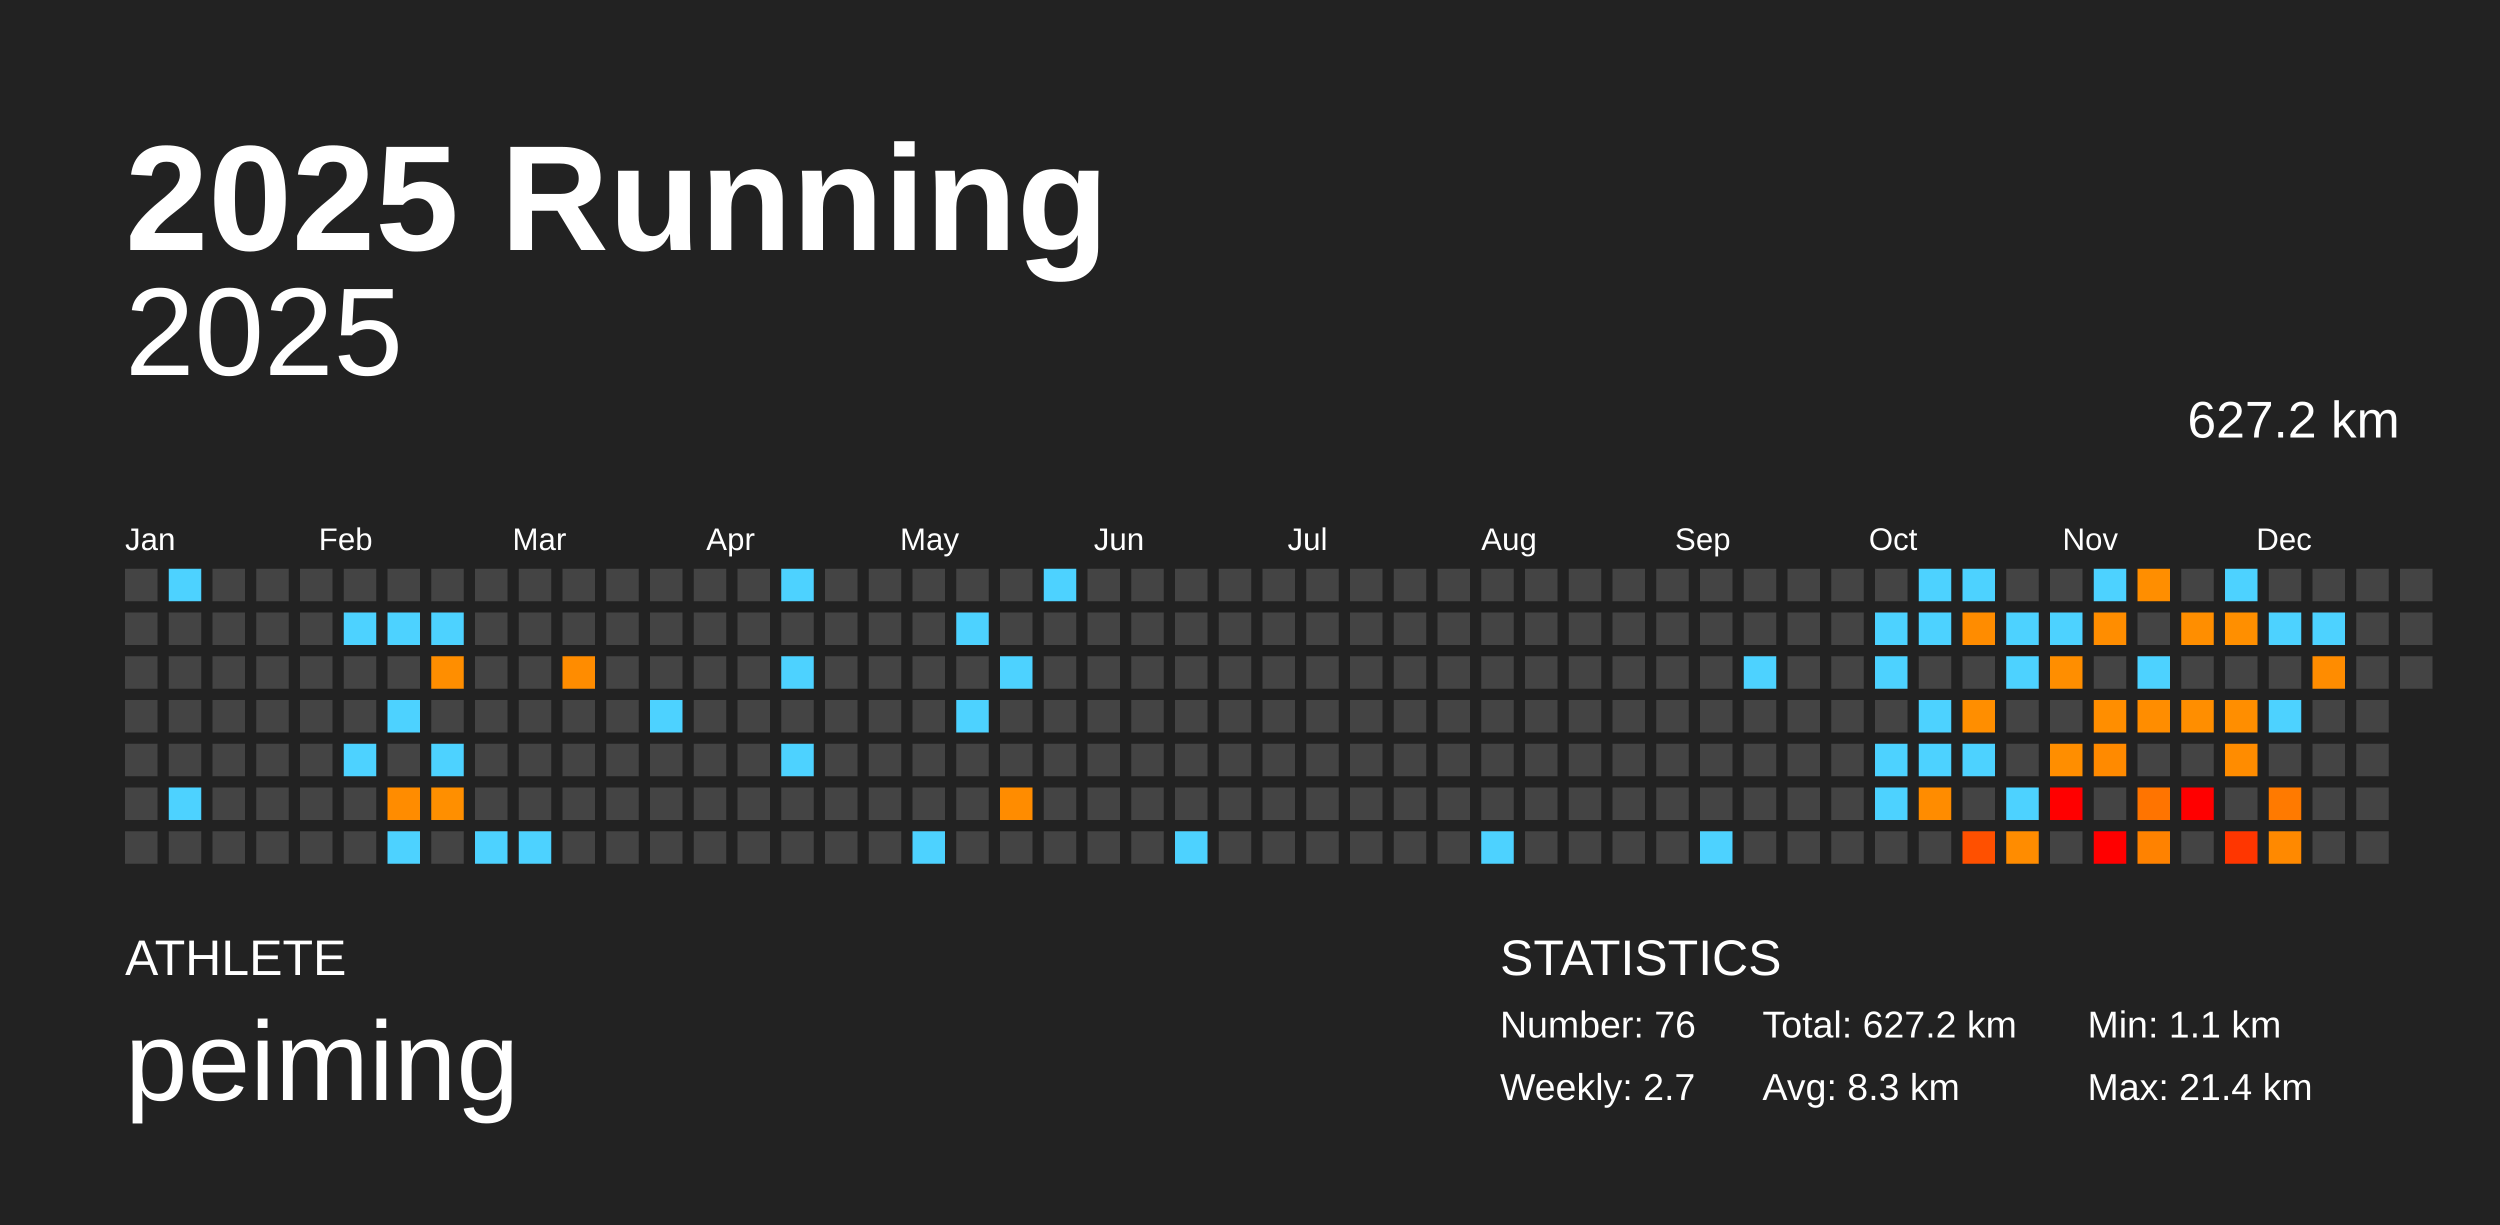
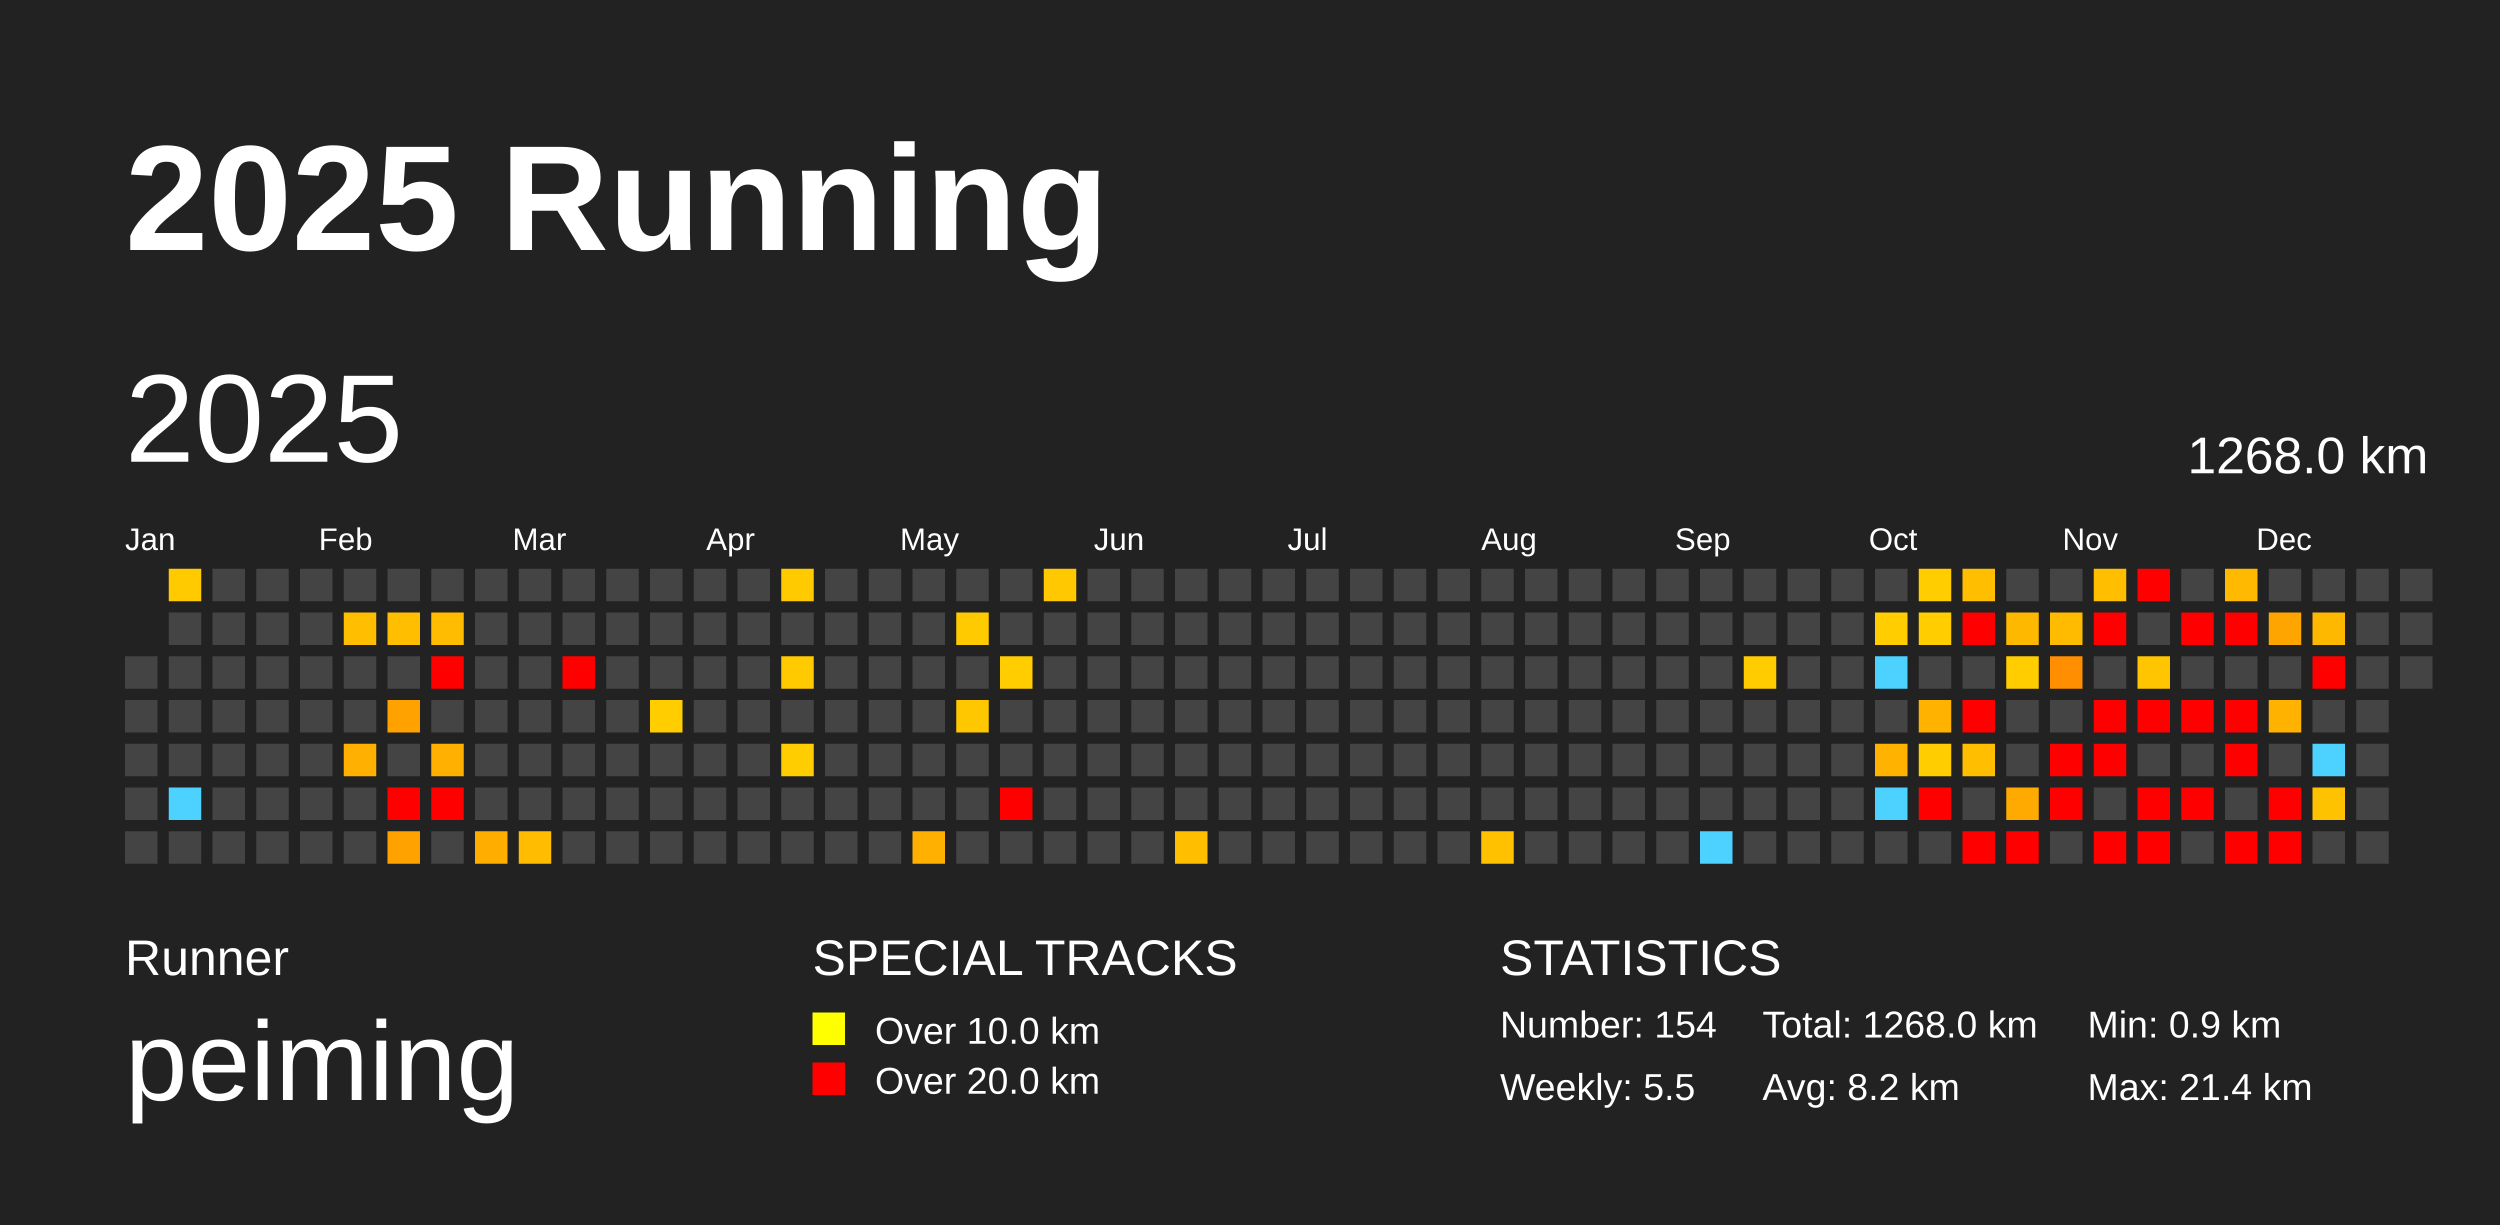
<svg xmlns="http://www.w3.org/2000/svg" baseProfile="full" height="98mm" version="1.1" viewBox="0,0,200,98" width="200mm">
  <defs />
  <rect fill="#222222" height="98" width="200" x="0" y="0" />
  <text fill="#FFFFFF" style="font-size:12px; font-family:Arial; font-weight:bold;" x="10" y="20">2025 Running</text>
-   <text fill="#FFFFFF" style="font-size:4px; font-family:Arial" x="10" y="78">ATHLETE</text>
+   <text fill="#FFFFFF" style="font-size:4px; font-family:Arial" x="10" y="78">Runner</text>
  <text fill="#FFFFFF" style="font-size:9px; font-family:Arial" x="10" y="88">peiming</text>
+   <text fill="#FFFFFF" style="font-size:4px; font-family:Arial" x="65" y="78">SPECIAL TRACKS</text>
+   <rect fill="yellow" height="2.6" width="2.6" x="65" y="81" />
+   <text fill="#FFFFFF" style="font-size:3px; font-family:Arial" x="70" y="83.5">Over 10.0 km</text>
+   <rect fill="red" height="2.6" width="2.6" x="65" y="85" />
+   <text fill="#FFFFFF" style="font-size:3px; font-family:Arial" x="70" y="87.5">Over 20.0 km</text>
  <text fill="#FFFFFF" style="font-size:4px; font-family:Arial" x="120" y="78">STATISTICS</text>
-   <text fill="#FFFFFF" style="font-size:3px; font-family:Arial" x="120" y="83">Number: 76</text>
-   <text fill="#FFFFFF" style="font-size:3px; font-family:Arial" x="120" y="88">Weekly: 2.7</text>
-   <text fill="#FFFFFF" style="font-size:3px; font-family:Arial" x="141" y="83">Total: 627.2 km</text>
-   <text fill="#FFFFFF" style="font-size:3px; font-family:Arial" x="141" y="88">Avg: 8.3 km</text>
-   <text fill="#FFFFFF" style="font-size:3px; font-family:Arial" x="167" y="83">Min: 1.1 km</text>
+   <text fill="#FFFFFF" style="font-size:3px; font-family:Arial" x="120" y="83">Number: 154</text>
+   <text fill="#FFFFFF" style="font-size:3px; font-family:Arial" x="120" y="88">Weekly: 5.5</text>
+   <text fill="#FFFFFF" style="font-size:3px; font-family:Arial" x="141" y="83">Total: 1268.0 km</text>
+   <text fill="#FFFFFF" style="font-size:3px; font-family:Arial" x="141" y="88">Avg: 8.2 km</text>
+   <text fill="#FFFFFF" style="font-size:3px; font-family:Arial" x="167" y="83">Min: 0.9 km</text>
  <text fill="#FFFFFF" style="font-size:3px; font-family:Arial" x="167" y="88">Max: 21.4 km</text>
-   <text alignment-baseline="hanging" fill="#FFFFFF" style="font-size:10.0px; font-family:Arial;" x="10" y="30">2025</text>
-   <text alignment-baseline="hanging" fill="#FFFFFF" style="font-size:4.125px; font-family:Arial;" x="175" y="35">627.2 km</text>
+   <text dominant-baseline="hanging" fill="#FFFFFF" style="font-size:10.0px; font-family:Arial;" x="10" y="30">2025</text>
+   <text dominant-baseline="hanging" fill="#FFFFFF" style="font-size:4.125px; font-family:Arial;" x="175" y="35">1268.0 km</text>
  <text fill="#FFFFFF" style="font-size:2.5px; font-family:Arial" x="10.0" y="44">Jan</text>
  <text fill="#FFFFFF" style="font-size:2.5px; font-family:Arial" x="25.5" y="44">Feb</text>
  <text fill="#FFFFFF" style="font-size:2.5px; font-family:Arial" x="41.0" y="44">Mar</text>
  <text fill="#FFFFFF" style="font-size:2.5px; font-family:Arial" x="56.5" y="44">Apr</text>
  <text fill="#FFFFFF" style="font-size:2.5px; font-family:Arial" x="72.0" y="44">May</text>
  <text fill="#FFFFFF" style="font-size:2.5px; font-family:Arial" x="87.5" y="44">Jun</text>
  <text fill="#FFFFFF" style="font-size:2.5px; font-family:Arial" x="103.0" y="44">Jul</text>
  <text fill="#FFFFFF" style="font-size:2.5px; font-family:Arial" x="118.5" y="44">Aug</text>
  <text fill="#FFFFFF" style="font-size:2.5px; font-family:Arial" x="134.0" y="44">Sep</text>
  <text fill="#FFFFFF" style="font-size:2.5px; font-family:Arial" x="149.5" y="44">Oct</text>
  <text fill="#FFFFFF" style="font-size:2.5px; font-family:Arial" x="165.0" y="44">Nov</text>
  <text fill="#FFFFFF" style="font-size:2.5px; font-family:Arial" x="180.5" y="44">Dec</text>
-   <rect fill="#444444" height="2.6" width="2.6" x="10.0" y="45.5" />
-   <rect fill="#444444" height="2.6" width="2.6" x="10.0" y="49.0" />
  <rect fill="#444444" height="2.6" width="2.6" x="10.0" y="52.5" />
  <rect fill="#444444" height="2.6" width="2.6" x="10.0" y="56.0" />
  <rect fill="#444444" height="2.6" width="2.6" x="10.0" y="59.5" />
  <rect fill="#444444" height="2.6" width="2.6" x="10.0" y="63.0" />
  <rect fill="#444444" height="2.6" width="2.6" x="10.0" y="66.5" />
-   <rect fill="#4dd2ff" height="2.6" width="2.6" x="13.5" y="45.5" />
+   <rect fill="#ffcb00" height="2.6" width="2.6" x="13.5" y="45.5" />
  <rect fill="#444444" height="2.6" width="2.6" x="13.5" y="49.0" />
  <rect fill="#444444" height="2.6" width="2.6" x="13.5" y="52.5" />
  <rect fill="#444444" height="2.6" width="2.6" x="13.5" y="56.0" />
  <rect fill="#444444" height="2.6" width="2.6" x="13.5" y="59.5" />
  <rect fill="#4dd2ff" height="2.6" width="2.6" x="13.5" y="63.0" />
  <rect fill="#444444" height="2.6" width="2.6" x="13.5" y="66.5" />
  <rect fill="#444444" height="2.6" width="2.6" x="17.0" y="45.5" />
  <rect fill="#444444" height="2.6" width="2.6" x="17.0" y="49.0" />
  <rect fill="#444444" height="2.6" width="2.6" x="17.0" y="52.5" />
  <rect fill="#444444" height="2.6" width="2.6" x="17.0" y="56.0" />
  <rect fill="#444444" height="2.6" width="2.6" x="17.0" y="59.5" />
  <rect fill="#444444" height="2.6" width="2.6" x="17.0" y="63.0" />
  <rect fill="#444444" height="2.6" width="2.6" x="17.0" y="66.5" />
  <rect fill="#444444" height="2.6" width="2.6" x="20.5" y="45.5" />
  <rect fill="#444444" height="2.6" width="2.6" x="20.5" y="49.0" />
  <rect fill="#444444" height="2.6" width="2.6" x="20.5" y="52.5" />
  <rect fill="#444444" height="2.6" width="2.6" x="20.5" y="56.0" />
  <rect fill="#444444" height="2.6" width="2.6" x="20.5" y="59.5" />
  <rect fill="#444444" height="2.6" width="2.6" x="20.5" y="63.0" />
  <rect fill="#444444" height="2.6" width="2.6" x="20.5" y="66.5" />
  <rect fill="#444444" height="2.6" width="2.6" x="24.0" y="45.5" />
  <rect fill="#444444" height="2.6" width="2.6" x="24.0" y="49.0" />
  <rect fill="#444444" height="2.6" width="2.6" x="24.0" y="52.5" />
  <rect fill="#444444" height="2.6" width="2.6" x="24.0" y="56.0" />
  <rect fill="#444444" height="2.6" width="2.6" x="24.0" y="59.5" />
  <rect fill="#444444" height="2.6" width="2.6" x="24.0" y="63.0" />
  <rect fill="#444444" height="2.6" width="2.6" x="24.0" y="66.5" />
  <rect fill="#444444" height="2.6" width="2.6" x="27.5" y="45.5" />
-   <rect fill="#4dd2ff" height="2.6" width="2.6" x="27.5" y="49.0" />
+   <rect fill="#ffbe00" height="2.6" width="2.6" x="27.5" y="49.0" />
  <rect fill="#444444" height="2.6" width="2.6" x="27.5" y="52.5" />
  <rect fill="#444444" height="2.6" width="2.6" x="27.5" y="56.0" />
-   <rect fill="#4dd2ff" height="2.6" width="2.6" x="27.5" y="59.5" />
+   <rect fill="#ffb000" height="2.6" width="2.6" x="27.5" y="59.5" />
  <rect fill="#444444" height="2.6" width="2.6" x="27.5" y="63.0" />
  <rect fill="#444444" height="2.6" width="2.6" x="27.5" y="66.5" />
  <rect fill="#444444" height="2.6" width="2.6" x="31.0" y="45.5" />
-   <rect fill="#4dd2ff" height="2.6" width="2.6" x="31.0" y="49.0" />
+   <rect fill="#ffbf00" height="2.6" width="2.6" x="31.0" y="49.0" />
  <rect fill="#444444" height="2.6" width="2.6" x="31.0" y="52.5" />
-   <rect fill="#4dd2ff" height="2.6" width="2.6" x="31.0" y="56.0" />
+   <rect fill="#ffa200" height="2.6" width="2.6" x="31.0" y="56.0" />
  <rect fill="#444444" height="2.6" width="2.6" x="31.0" y="59.5" />
-   <rect fill="#ff8c00" height="2.6" width="2.6" x="31.0" y="63.0" />
-   <rect fill="#4dd2ff" height="2.6" width="2.6" x="31.0" y="66.5" />
+   <rect fill="red" height="2.6" width="2.6" x="31.0" y="63.0" />
+   <rect fill="#ffa200" height="2.6" width="2.6" x="31.0" y="66.5" />
  <rect fill="#444444" height="2.6" width="2.6" x="34.5" y="45.5" />
-   <rect fill="#4dd2ff" height="2.6" width="2.6" x="34.5" y="49.0" />
-   <rect fill="#ff8e00" height="2.6" width="2.6" x="34.5" y="52.5" />
+   <rect fill="#ffbc00" height="2.6" width="2.6" x="34.5" y="49.0" />
+   <rect fill="red" height="2.6" width="2.6" x="34.5" y="52.5" />
  <rect fill="#444444" height="2.6" width="2.6" x="34.5" y="56.0" />
-   <rect fill="#4dd2ff" height="2.6" width="2.6" x="34.5" y="59.5" />
-   <rect fill="#ff8f00" height="2.6" width="2.6" x="34.5" y="63.0" />
+   <rect fill="#ffb000" height="2.6" width="2.6" x="34.5" y="59.5" />
+   <rect fill="red" height="2.6" width="2.6" x="34.5" y="63.0" />
  <rect fill="#444444" height="2.6" width="2.6" x="34.5" y="66.5" />
  <rect fill="#444444" height="2.6" width="2.6" x="38.0" y="45.5" />
  <rect fill="#444444" height="2.6" width="2.6" x="38.0" y="49.0" />
  <rect fill="#444444" height="2.6" width="2.6" x="38.0" y="52.5" />
  <rect fill="#444444" height="2.6" width="2.6" x="38.0" y="56.0" />
  <rect fill="#444444" height="2.6" width="2.6" x="38.0" y="59.5" />
  <rect fill="#444444" height="2.6" width="2.6" x="38.0" y="63.0" />
-   <rect fill="#4dd2ff" height="2.6" width="2.6" x="38.0" y="66.5" />
+   <rect fill="#ffae00" height="2.6" width="2.6" x="38.0" y="66.5" />
  <rect fill="#444444" height="2.6" width="2.6" x="41.5" y="45.5" />
  <rect fill="#444444" height="2.6" width="2.6" x="41.5" y="49.0" />
  <rect fill="#444444" height="2.6" width="2.6" x="41.5" y="52.5" />
  <rect fill="#444444" height="2.6" width="2.6" x="41.5" y="56.0" />
  <rect fill="#444444" height="2.6" width="2.6" x="41.5" y="59.5" />
  <rect fill="#444444" height="2.6" width="2.6" x="41.5" y="63.0" />
-   <rect fill="#4dd2ff" height="2.6" width="2.6" x="41.5" y="66.5" />
+   <rect fill="#ffbc00" height="2.6" width="2.6" x="41.5" y="66.5" />
  <rect fill="#444444" height="2.6" width="2.6" x="45.0" y="45.5" />
  <rect fill="#444444" height="2.6" width="2.6" x="45.0" y="49.0" />
-   <rect fill="#ff8c00" height="2.6" width="2.6" x="45.0" y="52.5" />
+   <rect fill="red" height="2.6" width="2.6" x="45.0" y="52.5" />
  <rect fill="#444444" height="2.6" width="2.6" x="45.0" y="56.0" />
  <rect fill="#444444" height="2.6" width="2.6" x="45.0" y="59.5" />
  <rect fill="#444444" height="2.6" width="2.6" x="45.0" y="63.0" />
  <rect fill="#444444" height="2.6" width="2.6" x="45.0" y="66.5" />
  <rect fill="#444444" height="2.6" width="2.6" x="48.5" y="45.5" />
  <rect fill="#444444" height="2.6" width="2.6" x="48.5" y="49.0" />
  <rect fill="#444444" height="2.6" width="2.6" x="48.5" y="52.5" />
  <rect fill="#444444" height="2.6" width="2.6" x="48.5" y="56.0" />
  <rect fill="#444444" height="2.6" width="2.6" x="48.5" y="59.5" />
  <rect fill="#444444" height="2.6" width="2.6" x="48.5" y="63.0" />
  <rect fill="#444444" height="2.6" width="2.6" x="48.5" y="66.5" />
  <rect fill="#444444" height="2.6" width="2.6" x="52.0" y="45.5" />
  <rect fill="#444444" height="2.6" width="2.6" x="52.0" y="49.0" />
  <rect fill="#444444" height="2.6" width="2.6" x="52.0" y="52.5" />
-   <rect fill="#4dd2ff" height="2.6" width="2.6" x="52.0" y="56.0" />
+   <rect fill="#ffcd00" height="2.6" width="2.6" x="52.0" y="56.0" />
  <rect fill="#444444" height="2.6" width="2.6" x="52.0" y="59.5" />
  <rect fill="#444444" height="2.6" width="2.6" x="52.0" y="63.0" />
  <rect fill="#444444" height="2.6" width="2.6" x="52.0" y="66.5" />
  <rect fill="#444444" height="2.6" width="2.6" x="55.5" y="45.5" />
  <rect fill="#444444" height="2.6" width="2.6" x="55.5" y="49.0" />
  <rect fill="#444444" height="2.6" width="2.6" x="55.5" y="52.5" />
  <rect fill="#444444" height="2.6" width="2.6" x="55.5" y="56.0" />
  <rect fill="#444444" height="2.6" width="2.6" x="55.5" y="59.5" />
  <rect fill="#444444" height="2.6" width="2.6" x="55.5" y="63.0" />
  <rect fill="#444444" height="2.6" width="2.6" x="55.5" y="66.5" />
  <rect fill="#444444" height="2.6" width="2.6" x="59.0" y="45.5" />
  <rect fill="#444444" height="2.6" width="2.6" x="59.0" y="49.0" />
  <rect fill="#444444" height="2.6" width="2.6" x="59.0" y="52.5" />
  <rect fill="#444444" height="2.6" width="2.6" x="59.0" y="56.0" />
  <rect fill="#444444" height="2.6" width="2.6" x="59.0" y="59.5" />
  <rect fill="#444444" height="2.6" width="2.6" x="59.0" y="63.0" />
  <rect fill="#444444" height="2.6" width="2.6" x="59.0" y="66.5" />
-   <rect fill="#4dd2ff" height="2.6" width="2.6" x="62.5" y="45.5" />
+   <rect fill="#ffcb00" height="2.6" width="2.6" x="62.5" y="45.5" />
  <rect fill="#444444" height="2.6" width="2.6" x="62.5" y="49.0" />
-   <rect fill="#4dd2ff" height="2.6" width="2.6" x="62.5" y="52.5" />
+   <rect fill="#ffcb00" height="2.6" width="2.6" x="62.5" y="52.5" />
  <rect fill="#444444" height="2.6" width="2.6" x="62.5" y="56.0" />
-   <rect fill="#4dd2ff" height="2.6" width="2.6" x="62.5" y="59.5" />
+   <rect fill="#ffcd00" height="2.6" width="2.6" x="62.5" y="59.5" />
  <rect fill="#444444" height="2.6" width="2.6" x="62.5" y="63.0" />
  <rect fill="#444444" height="2.6" width="2.6" x="62.5" y="66.5" />
  <rect fill="#444444" height="2.6" width="2.6" x="66.0" y="45.5" />
  <rect fill="#444444" height="2.6" width="2.6" x="66.0" y="49.0" />
  <rect fill="#444444" height="2.6" width="2.6" x="66.0" y="52.5" />
  <rect fill="#444444" height="2.6" width="2.6" x="66.0" y="56.0" />
  <rect fill="#444444" height="2.6" width="2.6" x="66.0" y="59.5" />
  <rect fill="#444444" height="2.6" width="2.6" x="66.0" y="63.0" />
  <rect fill="#444444" height="2.6" width="2.6" x="66.0" y="66.5" />
  <rect fill="#444444" height="2.6" width="2.6" x="69.5" y="45.5" />
  <rect fill="#444444" height="2.6" width="2.6" x="69.5" y="49.0" />
  <rect fill="#444444" height="2.6" width="2.6" x="69.5" y="52.5" />
  <rect fill="#444444" height="2.6" width="2.6" x="69.5" y="56.0" />
  <rect fill="#444444" height="2.6" width="2.6" x="69.5" y="59.5" />
  <rect fill="#444444" height="2.6" width="2.6" x="69.5" y="63.0" />
  <rect fill="#444444" height="2.6" width="2.6" x="69.5" y="66.5" />
  <rect fill="#444444" height="2.6" width="2.6" x="73.0" y="45.5" />
  <rect fill="#444444" height="2.6" width="2.6" x="73.0" y="49.0" />
  <rect fill="#444444" height="2.6" width="2.6" x="73.0" y="52.5" />
  <rect fill="#444444" height="2.6" width="2.6" x="73.0" y="56.0" />
  <rect fill="#444444" height="2.6" width="2.6" x="73.0" y="59.5" />
  <rect fill="#444444" height="2.6" width="2.6" x="73.0" y="63.0" />
-   <rect fill="#4dd2ff" height="2.6" width="2.6" x="73.0" y="66.5" />
+   <rect fill="#ffb000" height="2.6" width="2.6" x="73.0" y="66.5" />
  <rect fill="#444444" height="2.6" width="2.6" x="76.5" y="45.5" />
-   <rect fill="#4dd2ff" height="2.6" width="2.6" x="76.5" y="49.0" />
+   <rect fill="#ffcb00" height="2.6" width="2.6" x="76.5" y="49.0" />
  <rect fill="#444444" height="2.6" width="2.6" x="76.5" y="52.5" />
-   <rect fill="#4dd2ff" height="2.6" width="2.6" x="76.5" y="56.0" />
+   <rect fill="#ffc700" height="2.6" width="2.6" x="76.5" y="56.0" />
  <rect fill="#444444" height="2.6" width="2.6" x="76.5" y="59.5" />
  <rect fill="#444444" height="2.6" width="2.6" x="76.5" y="63.0" />
  <rect fill="#444444" height="2.6" width="2.6" x="76.5" y="66.5" />
  <rect fill="#444444" height="2.6" width="2.6" x="80.0" y="45.5" />
  <rect fill="#444444" height="2.6" width="2.6" x="80.0" y="49.0" />
-   <rect fill="#4dd2ff" height="2.6" width="2.6" x="80.0" y="52.5" />
+   <rect fill="#ffcd00" height="2.6" width="2.6" x="80.0" y="52.5" />
  <rect fill="#444444" height="2.6" width="2.6" x="80.0" y="56.0" />
  <rect fill="#444444" height="2.6" width="2.6" x="80.0" y="59.5" />
-   <rect fill="#ff8c00" height="2.6" width="2.6" x="80.0" y="63.0" />
+   <rect fill="red" height="2.6" width="2.6" x="80.0" y="63.0" />
  <rect fill="#444444" height="2.6" width="2.6" x="80.0" y="66.5" />
-   <rect fill="#4dd2ff" height="2.6" width="2.6" x="83.5" y="45.5" />
+   <rect fill="#ffc800" height="2.6" width="2.6" x="83.5" y="45.5" />
  <rect fill="#444444" height="2.6" width="2.6" x="83.5" y="49.0" />
  <rect fill="#444444" height="2.6" width="2.6" x="83.5" y="52.5" />
  <rect fill="#444444" height="2.6" width="2.6" x="83.5" y="56.0" />
  <rect fill="#444444" height="2.6" width="2.6" x="83.5" y="59.5" />
  <rect fill="#444444" height="2.6" width="2.6" x="83.5" y="63.0" />
  <rect fill="#444444" height="2.6" width="2.6" x="83.5" y="66.5" />
  <rect fill="#444444" height="2.6" width="2.6" x="87.0" y="45.5" />
  <rect fill="#444444" height="2.6" width="2.6" x="87.0" y="49.0" />
  <rect fill="#444444" height="2.6" width="2.6" x="87.0" y="52.5" />
  <rect fill="#444444" height="2.6" width="2.6" x="87.0" y="56.0" />
  <rect fill="#444444" height="2.6" width="2.6" x="87.0" y="59.5" />
  <rect fill="#444444" height="2.6" width="2.6" x="87.0" y="63.0" />
  <rect fill="#444444" height="2.6" width="2.6" x="87.0" y="66.5" />
  <rect fill="#444444" height="2.6" width="2.6" x="90.5" y="45.5" />
  <rect fill="#444444" height="2.6" width="2.6" x="90.5" y="49.0" />
  <rect fill="#444444" height="2.6" width="2.6" x="90.5" y="52.5" />
  <rect fill="#444444" height="2.6" width="2.6" x="90.5" y="56.0" />
  <rect fill="#444444" height="2.6" width="2.6" x="90.5" y="59.5" />
  <rect fill="#444444" height="2.6" width="2.6" x="90.5" y="63.0" />
  <rect fill="#444444" height="2.6" width="2.6" x="90.5" y="66.5" />
  <rect fill="#444444" height="2.6" width="2.6" x="94.0" y="45.5" />
  <rect fill="#444444" height="2.6" width="2.6" x="94.0" y="49.0" />
  <rect fill="#444444" height="2.6" width="2.6" x="94.0" y="52.5" />
  <rect fill="#444444" height="2.6" width="2.6" x="94.0" y="56.0" />
  <rect fill="#444444" height="2.6" width="2.6" x="94.0" y="59.5" />
  <rect fill="#444444" height="2.6" width="2.6" x="94.0" y="63.0" />
-   <rect fill="#4dd2ff" height="2.6" width="2.6" x="94.0" y="66.5" />
+   <rect fill="#ffbf00" height="2.6" width="2.6" x="94.0" y="66.5" />
  <rect fill="#444444" height="2.6" width="2.6" x="97.5" y="45.5" />
  <rect fill="#444444" height="2.6" width="2.6" x="97.5" y="49.0" />
  <rect fill="#444444" height="2.6" width="2.6" x="97.5" y="52.5" />
  <rect fill="#444444" height="2.6" width="2.6" x="97.5" y="56.0" />
  <rect fill="#444444" height="2.6" width="2.6" x="97.5" y="59.5" />
  <rect fill="#444444" height="2.6" width="2.6" x="97.5" y="63.0" />
  <rect fill="#444444" height="2.6" width="2.6" x="97.5" y="66.5" />
  <rect fill="#444444" height="2.6" width="2.6" x="101.0" y="45.5" />
  <rect fill="#444444" height="2.6" width="2.6" x="101.0" y="49.0" />
  <rect fill="#444444" height="2.6" width="2.6" x="101.0" y="52.5" />
  <rect fill="#444444" height="2.6" width="2.6" x="101.0" y="56.0" />
  <rect fill="#444444" height="2.6" width="2.6" x="101.0" y="59.5" />
  <rect fill="#444444" height="2.6" width="2.6" x="101.0" y="63.0" />
  <rect fill="#444444" height="2.6" width="2.6" x="101.0" y="66.5" />
  <rect fill="#444444" height="2.6" width="2.6" x="104.5" y="45.5" />
  <rect fill="#444444" height="2.6" width="2.6" x="104.5" y="49.0" />
  <rect fill="#444444" height="2.6" width="2.6" x="104.5" y="52.5" />
  <rect fill="#444444" height="2.6" width="2.6" x="104.5" y="56.0" />
  <rect fill="#444444" height="2.6" width="2.6" x="104.5" y="59.5" />
  <rect fill="#444444" height="2.6" width="2.6" x="104.5" y="63.0" />
  <rect fill="#444444" height="2.6" width="2.6" x="104.5" y="66.5" />
  <rect fill="#444444" height="2.6" width="2.6" x="108.0" y="45.5" />
  <rect fill="#444444" height="2.6" width="2.6" x="108.0" y="49.0" />
  <rect fill="#444444" height="2.6" width="2.6" x="108.0" y="52.5" />
  <rect fill="#444444" height="2.6" width="2.6" x="108.0" y="56.0" />
  <rect fill="#444444" height="2.6" width="2.6" x="108.0" y="59.5" />
  <rect fill="#444444" height="2.6" width="2.6" x="108.0" y="63.0" />
  <rect fill="#444444" height="2.6" width="2.6" x="108.0" y="66.5" />
  <rect fill="#444444" height="2.6" width="2.6" x="111.5" y="45.5" />
  <rect fill="#444444" height="2.6" width="2.6" x="111.5" y="49.0" />
  <rect fill="#444444" height="2.6" width="2.6" x="111.5" y="52.5" />
  <rect fill="#444444" height="2.6" width="2.6" x="111.5" y="56.0" />
  <rect fill="#444444" height="2.6" width="2.6" x="111.5" y="59.5" />
  <rect fill="#444444" height="2.6" width="2.6" x="111.5" y="63.0" />
  <rect fill="#444444" height="2.6" width="2.6" x="111.5" y="66.5" />
  <rect fill="#444444" height="2.6" width="2.6" x="115.0" y="45.5" />
  <rect fill="#444444" height="2.6" width="2.6" x="115.0" y="49.0" />
  <rect fill="#444444" height="2.6" width="2.6" x="115.0" y="52.5" />
  <rect fill="#444444" height="2.6" width="2.6" x="115.0" y="56.0" />
  <rect fill="#444444" height="2.6" width="2.6" x="115.0" y="59.5" />
  <rect fill="#444444" height="2.6" width="2.6" x="115.0" y="63.0" />
  <rect fill="#444444" height="2.6" width="2.6" x="115.0" y="66.5" />
  <rect fill="#444444" height="2.6" width="2.6" x="118.5" y="45.5" />
  <rect fill="#444444" height="2.6" width="2.6" x="118.5" y="49.0" />
  <rect fill="#444444" height="2.6" width="2.6" x="118.5" y="52.5" />
  <rect fill="#444444" height="2.6" width="2.6" x="118.5" y="56.0" />
  <rect fill="#444444" height="2.6" width="2.6" x="118.5" y="59.5" />
  <rect fill="#444444" height="2.6" width="2.6" x="118.5" y="63.0" />
-   <rect fill="#4dd2ff" height="2.6" width="2.6" x="118.5" y="66.5" />
+   <rect fill="#ffc100" height="2.6" width="2.6" x="118.5" y="66.5" />
  <rect fill="#444444" height="2.6" width="2.6" x="122.0" y="45.5" />
  <rect fill="#444444" height="2.6" width="2.6" x="122.0" y="49.0" />
  <rect fill="#444444" height="2.6" width="2.6" x="122.0" y="52.5" />
  <rect fill="#444444" height="2.6" width="2.6" x="122.0" y="56.0" />
  <rect fill="#444444" height="2.6" width="2.6" x="122.0" y="59.5" />
  <rect fill="#444444" height="2.6" width="2.6" x="122.0" y="63.0" />
  <rect fill="#444444" height="2.6" width="2.6" x="122.0" y="66.5" />
  <rect fill="#444444" height="2.6" width="2.6" x="125.5" y="45.5" />
  <rect fill="#444444" height="2.6" width="2.6" x="125.5" y="49.0" />
  <rect fill="#444444" height="2.6" width="2.6" x="125.5" y="52.5" />
  <rect fill="#444444" height="2.6" width="2.6" x="125.5" y="56.0" />
  <rect fill="#444444" height="2.6" width="2.6" x="125.5" y="59.5" />
  <rect fill="#444444" height="2.6" width="2.6" x="125.5" y="63.0" />
  <rect fill="#444444" height="2.6" width="2.6" x="125.5" y="66.5" />
  <rect fill="#444444" height="2.6" width="2.6" x="129.0" y="45.5" />
  <rect fill="#444444" height="2.6" width="2.6" x="129.0" y="49.0" />
  <rect fill="#444444" height="2.6" width="2.6" x="129.0" y="52.5" />
  <rect fill="#444444" height="2.6" width="2.6" x="129.0" y="56.0" />
  <rect fill="#444444" height="2.6" width="2.6" x="129.0" y="59.5" />
  <rect fill="#444444" height="2.6" width="2.6" x="129.0" y="63.0" />
  <rect fill="#444444" height="2.6" width="2.6" x="129.0" y="66.5" />
  <rect fill="#444444" height="2.6" width="2.6" x="132.5" y="45.5" />
  <rect fill="#444444" height="2.6" width="2.6" x="132.5" y="49.0" />
  <rect fill="#444444" height="2.6" width="2.6" x="132.5" y="52.5" />
  <rect fill="#444444" height="2.6" width="2.6" x="132.5" y="56.0" />
  <rect fill="#444444" height="2.6" width="2.6" x="132.5" y="59.5" />
  <rect fill="#444444" height="2.6" width="2.6" x="132.5" y="63.0" />
  <rect fill="#444444" height="2.6" width="2.6" x="132.5" y="66.5" />
  <rect fill="#444444" height="2.6" width="2.6" x="136.0" y="45.5" />
  <rect fill="#444444" height="2.6" width="2.6" x="136.0" y="49.0" />
  <rect fill="#444444" height="2.6" width="2.6" x="136.0" y="52.5" />
  <rect fill="#444444" height="2.6" width="2.6" x="136.0" y="56.0" />
  <rect fill="#444444" height="2.6" width="2.6" x="136.0" y="59.5" />
  <rect fill="#444444" height="2.6" width="2.6" x="136.0" y="63.0" />
  <rect fill="#4dd2ff" height="2.6" width="2.6" x="136.0" y="66.5" />
  <rect fill="#444444" height="2.6" width="2.6" x="139.5" y="45.5" />
  <rect fill="#444444" height="2.6" width="2.6" x="139.5" y="49.0" />
-   <rect fill="#4dd2ff" height="2.6" width="2.6" x="139.5" y="52.5" />
+   <rect fill="#ffcc00" height="2.6" width="2.6" x="139.5" y="52.5" />
  <rect fill="#444444" height="2.6" width="2.6" x="139.5" y="56.0" />
  <rect fill="#444444" height="2.6" width="2.6" x="139.5" y="59.5" />
  <rect fill="#444444" height="2.6" width="2.6" x="139.5" y="63.0" />
  <rect fill="#444444" height="2.6" width="2.6" x="139.5" y="66.5" />
  <rect fill="#444444" height="2.6" width="2.6" x="143.0" y="45.5" />
  <rect fill="#444444" height="2.6" width="2.6" x="143.0" y="49.0" />
  <rect fill="#444444" height="2.6" width="2.6" x="143.0" y="52.5" />
  <rect fill="#444444" height="2.6" width="2.6" x="143.0" y="56.0" />
  <rect fill="#444444" height="2.6" width="2.6" x="143.0" y="59.5" />
  <rect fill="#444444" height="2.6" width="2.6" x="143.0" y="63.0" />
  <rect fill="#444444" height="2.6" width="2.6" x="143.0" y="66.5" />
  <rect fill="#444444" height="2.6" width="2.6" x="146.5" y="45.5" />
  <rect fill="#444444" height="2.6" width="2.6" x="146.5" y="49.0" />
  <rect fill="#444444" height="2.6" width="2.6" x="146.5" y="52.5" />
  <rect fill="#444444" height="2.6" width="2.6" x="146.5" y="56.0" />
  <rect fill="#444444" height="2.6" width="2.6" x="146.5" y="59.5" />
  <rect fill="#444444" height="2.6" width="2.6" x="146.5" y="63.0" />
  <rect fill="#444444" height="2.6" width="2.6" x="146.5" y="66.5" />
  <rect fill="#444444" height="2.6" width="2.6" x="150.0" y="45.5" />
-   <rect fill="#4dd2ff" height="2.6" width="2.6" x="150.0" y="49.0" />
+   <rect fill="#ffcd00" height="2.6" width="2.6" x="150.0" y="49.0" />
  <rect fill="#4dd2ff" height="2.6" width="2.6" x="150.0" y="52.5" />
  <rect fill="#444444" height="2.6" width="2.6" x="150.0" y="56.0" />
-   <rect fill="#4dd2ff" height="2.6" width="2.6" x="150.0" y="59.5" />
+   <rect fill="#ffb300" height="2.6" width="2.6" x="150.0" y="59.5" />
  <rect fill="#4dd2ff" height="2.6" width="2.6" x="150.0" y="63.0" />
  <rect fill="#444444" height="2.6" width="2.6" x="150.0" y="66.5" />
-   <rect fill="#4dd2ff" height="2.6" width="2.6" x="153.5" y="45.5" />
-   <rect fill="#4dd2ff" height="2.6" width="2.6" x="153.5" y="49.0" />
+   <rect fill="#ffcd00" height="2.6" width="2.6" x="153.5" y="45.5" />
+   <rect fill="#ffcd00" height="2.6" width="2.6" x="153.5" y="49.0" />
  <rect fill="#444444" height="2.6" width="2.6" x="153.5" y="52.5" />
-   <rect fill="#4dd2ff" height="2.6" width="2.6" x="153.5" y="56.0" />
-   <rect fill="#4dd2ff" height="2.6" width="2.6" x="153.5" y="59.5" />
-   <rect fill="#ff8c00" height="2.6" width="2.6" x="153.5" y="63.0" />
+   <rect fill="#ffb200" height="2.6" width="2.6" x="153.5" y="56.0" />
+   <rect fill="#ffcd00" height="2.6" width="2.6" x="153.5" y="59.5" />
+   <rect fill="red" height="2.6" width="2.6" x="153.5" y="63.0" />
  <rect fill="#444444" height="2.6" width="2.6" x="153.5" y="66.5" />
-   <rect fill="#4dd2ff" height="2.6" width="2.6" x="157.0" y="45.5" />
-   <rect fill="#ff8c00" height="2.6" width="2.6" x="157.0" y="49.0" />
+   <rect fill="#ffbf00" height="2.6" width="2.6" x="157.0" y="45.5" />
+   <rect fill="red" height="2.6" width="2.6" x="157.0" y="49.0" />
  <rect fill="#444444" height="2.6" width="2.6" x="157.0" y="52.5" />
-   <rect fill="#ff8e00" height="2.6" width="2.6" x="157.0" y="56.0" />
-   <rect fill="#4dd2ff" height="2.6" width="2.6" x="157.0" y="59.5" />
+   <rect fill="red" height="2.6" width="2.6" x="157.0" y="56.0" />
+   <rect fill="#ffbe00" height="2.6" width="2.6" x="157.0" y="59.5" />
  <rect fill="#444444" height="2.6" width="2.6" x="157.0" y="63.0" />
-   <rect fill="#ff5000" height="2.6" width="2.6" x="157.0" y="66.5" />
+   <rect fill="red" height="2.6" width="2.6" x="157.0" y="66.5" />
  <rect fill="#444444" height="2.6" width="2.6" x="160.5" y="45.5" />
-   <rect fill="#4dd2ff" height="2.6" width="2.6" x="160.5" y="49.0" />
-   <rect fill="#4dd2ff" height="2.6" width="2.6" x="160.5" y="52.5" />
+   <rect fill="#ffb800" height="2.6" width="2.6" x="160.5" y="49.0" />
+   <rect fill="#ffcd00" height="2.6" width="2.6" x="160.5" y="52.5" />
  <rect fill="#444444" height="2.6" width="2.6" x="160.5" y="56.0" />
  <rect fill="#444444" height="2.6" width="2.6" x="160.5" y="59.5" />
-   <rect fill="#4dd2ff" height="2.6" width="2.6" x="160.5" y="63.0" />
-   <rect fill="#ff8c00" height="2.6" width="2.6" x="160.5" y="66.5" />
+   <rect fill="#ffaa00" height="2.6" width="2.6" x="160.5" y="63.0" />
+   <rect fill="red" height="2.6" width="2.6" x="160.5" y="66.5" />
  <rect fill="#444444" height="2.6" width="2.6" x="164.0" y="45.5" />
-   <rect fill="#4dd2ff" height="2.6" width="2.6" x="164.0" y="49.0" />
+   <rect fill="#ffbb00" height="2.6" width="2.6" x="164.0" y="49.0" />
  <rect fill="#ff8e00" height="2.6" width="2.6" x="164.0" y="52.5" />
  <rect fill="#444444" height="2.6" width="2.6" x="164.0" y="56.0" />
-   <rect fill="#ff8e00" height="2.6" width="2.6" x="164.0" y="59.5" />
+   <rect fill="red" height="2.6" width="2.6" x="164.0" y="59.5" />
  <rect fill="red" height="2.6" width="2.6" x="164.0" y="63.0" />
  <rect fill="#444444" height="2.6" width="2.6" x="164.0" y="66.5" />
-   <rect fill="#4dd2ff" height="2.6" width="2.6" x="167.5" y="45.5" />
-   <rect fill="#ff8d00" height="2.6" width="2.6" x="167.5" y="49.0" />
+   <rect fill="#ffbf00" height="2.6" width="2.6" x="167.5" y="45.5" />
+   <rect fill="red" height="2.6" width="2.6" x="167.5" y="49.0" />
  <rect fill="#444444" height="2.6" width="2.6" x="167.5" y="52.5" />
-   <rect fill="#ff8e00" height="2.6" width="2.6" x="167.5" y="56.0" />
-   <rect fill="#ff8a00" height="2.6" width="2.6" x="167.5" y="59.5" />
+   <rect fill="red" height="2.6" width="2.6" x="167.5" y="56.0" />
+   <rect fill="red" height="2.6" width="2.6" x="167.5" y="59.5" />
  <rect fill="#444444" height="2.6" width="2.6" x="167.5" y="63.0" />
  <rect fill="red" height="2.6" width="2.6" x="167.5" y="66.5" />
-   <rect fill="#ff8e00" height="2.6" width="2.6" x="171.0" y="45.5" />
+   <rect fill="red" height="2.6" width="2.6" x="171.0" y="45.5" />
  <rect fill="#444444" height="2.6" width="2.6" x="171.0" y="49.0" />
-   <rect fill="#4dd2ff" height="2.6" width="2.6" x="171.0" y="52.5" />
-   <rect fill="#ff8d00" height="2.6" width="2.6" x="171.0" y="56.0" />
+   <rect fill="#ffc500" height="2.6" width="2.6" x="171.0" y="52.5" />
+   <rect fill="red" height="2.6" width="2.6" x="171.0" y="56.0" />
  <rect fill="#444444" height="2.6" width="2.6" x="171.0" y="59.5" />
-   <rect fill="#ff7400" height="2.6" width="2.6" x="171.0" y="63.0" />
-   <rect fill="#ff8200" height="2.6" width="2.6" x="171.0" y="66.5" />
+   <rect fill="red" height="2.6" width="2.6" x="171.0" y="63.0" />
+   <rect fill="red" height="2.6" width="2.6" x="171.0" y="66.5" />
  <rect fill="#444444" height="2.6" width="2.6" x="174.5" y="45.5" />
-   <rect fill="#ff8e00" height="2.6" width="2.6" x="174.5" y="49.0" />
+   <rect fill="red" height="2.6" width="2.6" x="174.5" y="49.0" />
  <rect fill="#444444" height="2.6" width="2.6" x="174.5" y="52.5" />
-   <rect fill="#ff8e00" height="2.6" width="2.6" x="174.5" y="56.0" />
+   <rect fill="red" height="2.6" width="2.6" x="174.5" y="56.0" />
  <rect fill="#444444" height="2.6" width="2.6" x="174.5" y="59.5" />
  <rect fill="red" height="2.6" width="2.6" x="174.5" y="63.0" />
  <rect fill="#444444" height="2.6" width="2.6" x="174.5" y="66.5" />
-   <rect fill="#4dd2ff" height="2.6" width="2.6" x="178.0" y="45.5" />
-   <rect fill="#ff8f00" height="2.6" width="2.6" x="178.0" y="49.0" />
+   <rect fill="#ffb900" height="2.6" width="2.6" x="178.0" y="45.5" />
+   <rect fill="red" height="2.6" width="2.6" x="178.0" y="49.0" />
  <rect fill="#444444" height="2.6" width="2.6" x="178.0" y="52.5" />
-   <rect fill="#ff8e00" height="2.6" width="2.6" x="178.0" y="56.0" />
-   <rect fill="#ff8c00" height="2.6" width="2.6" x="178.0" y="59.5" />
+   <rect fill="red" height="2.6" width="2.6" x="178.0" y="56.0" />
+   <rect fill="red" height="2.6" width="2.6" x="178.0" y="59.5" />
  <rect fill="#444444" height="2.6" width="2.6" x="178.0" y="63.0" />
-   <rect fill="#ff3600" height="2.6" width="2.6" x="178.0" y="66.5" />
+   <rect fill="red" height="2.6" width="2.6" x="178.0" y="66.5" />
  <rect fill="#444444" height="2.6" width="2.6" x="181.5" y="45.5" />
-   <rect fill="#4dd2ff" height="2.6" width="2.6" x="181.5" y="49.0" />
+   <rect fill="#ffa500" height="2.6" width="2.6" x="181.5" y="49.0" />
  <rect fill="#444444" height="2.6" width="2.6" x="181.5" y="52.5" />
-   <rect fill="#4dd2ff" height="2.6" width="2.6" x="181.5" y="56.0" />
+   <rect fill="#ffb200" height="2.6" width="2.6" x="181.5" y="56.0" />
  <rect fill="#444444" height="2.6" width="2.6" x="181.5" y="59.5" />
-   <rect fill="#ff7a00" height="2.6" width="2.6" x="181.5" y="63.0" />
-   <rect fill="#ff8900" height="2.6" width="2.6" x="181.5" y="66.5" />
+   <rect fill="red" height="2.6" width="2.6" x="181.5" y="63.0" />
+   <rect fill="red" height="2.6" width="2.6" x="181.5" y="66.5" />
  <rect fill="#444444" height="2.6" width="2.6" x="185.0" y="45.5" />
-   <rect fill="#4dd2ff" height="2.6" width="2.6" x="185.0" y="49.0" />
-   <rect fill="#ff8c00" height="2.6" width="2.6" x="185.0" y="52.5" />
+   <rect fill="#ffb800" height="2.6" width="2.6" x="185.0" y="49.0" />
+   <rect fill="red" height="2.6" width="2.6" x="185.0" y="52.5" />
  <rect fill="#444444" height="2.6" width="2.6" x="185.0" y="56.0" />
-   <rect fill="#444444" height="2.6" width="2.6" x="185.0" y="59.5" />
-   <rect fill="#444444" height="2.6" width="2.6" x="185.0" y="63.0" />
+   <rect fill="#4dd2ff" height="2.6" width="2.6" x="185.0" y="59.5" />
+   <rect fill="#ffc200" height="2.6" width="2.6" x="185.0" y="63.0" />
  <rect fill="#444444" height="2.6" width="2.6" x="185.0" y="66.5" />
  <rect fill="#444444" height="2.6" width="2.6" x="188.5" y="45.5" />
  <rect fill="#444444" height="2.6" width="2.6" x="188.5" y="49.0" />
  <rect fill="#444444" height="2.6" width="2.6" x="188.5" y="52.5" />
  <rect fill="#444444" height="2.6" width="2.6" x="188.5" y="56.0" />
  <rect fill="#444444" height="2.6" width="2.6" x="188.5" y="59.5" />
  <rect fill="#444444" height="2.6" width="2.6" x="188.5" y="63.0" />
  <rect fill="#444444" height="2.6" width="2.6" x="188.5" y="66.5" />
  <rect fill="#444444" height="2.6" width="2.6" x="192.0" y="45.5" />
  <rect fill="#444444" height="2.6" width="2.6" x="192.0" y="49.0" />
  <rect fill="#444444" height="2.6" width="2.6" x="192.0" y="52.5" />
</svg>
